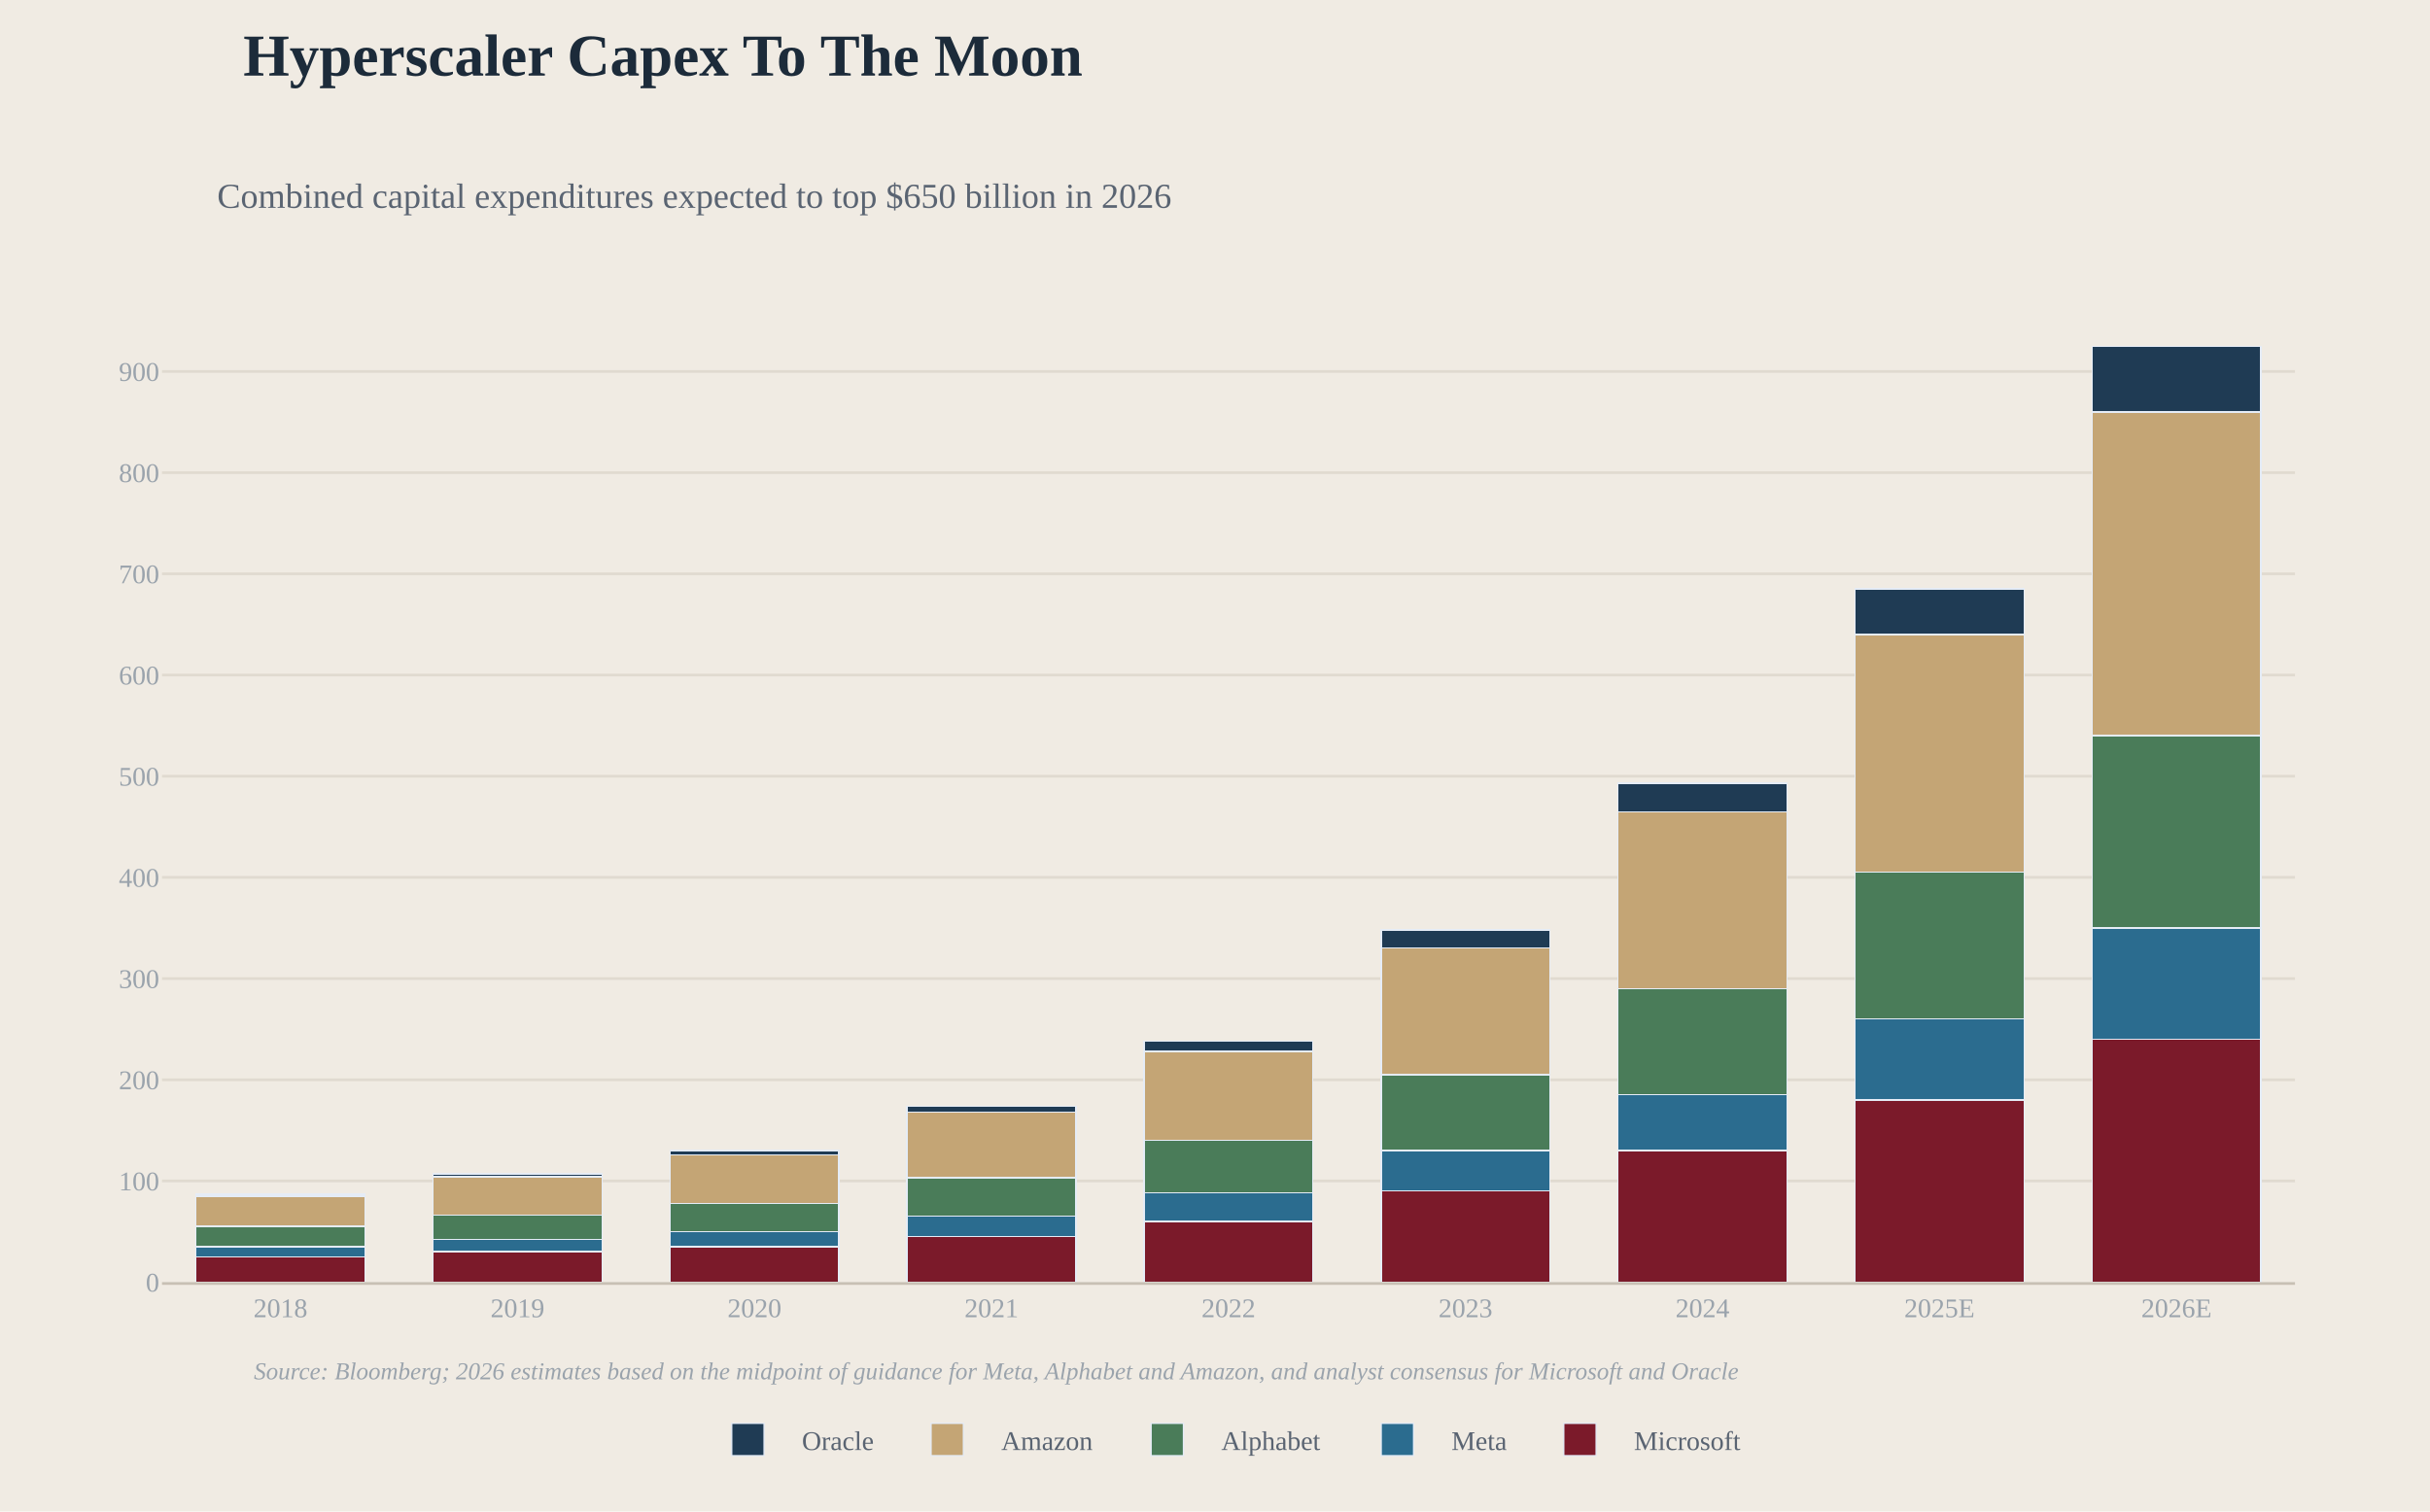
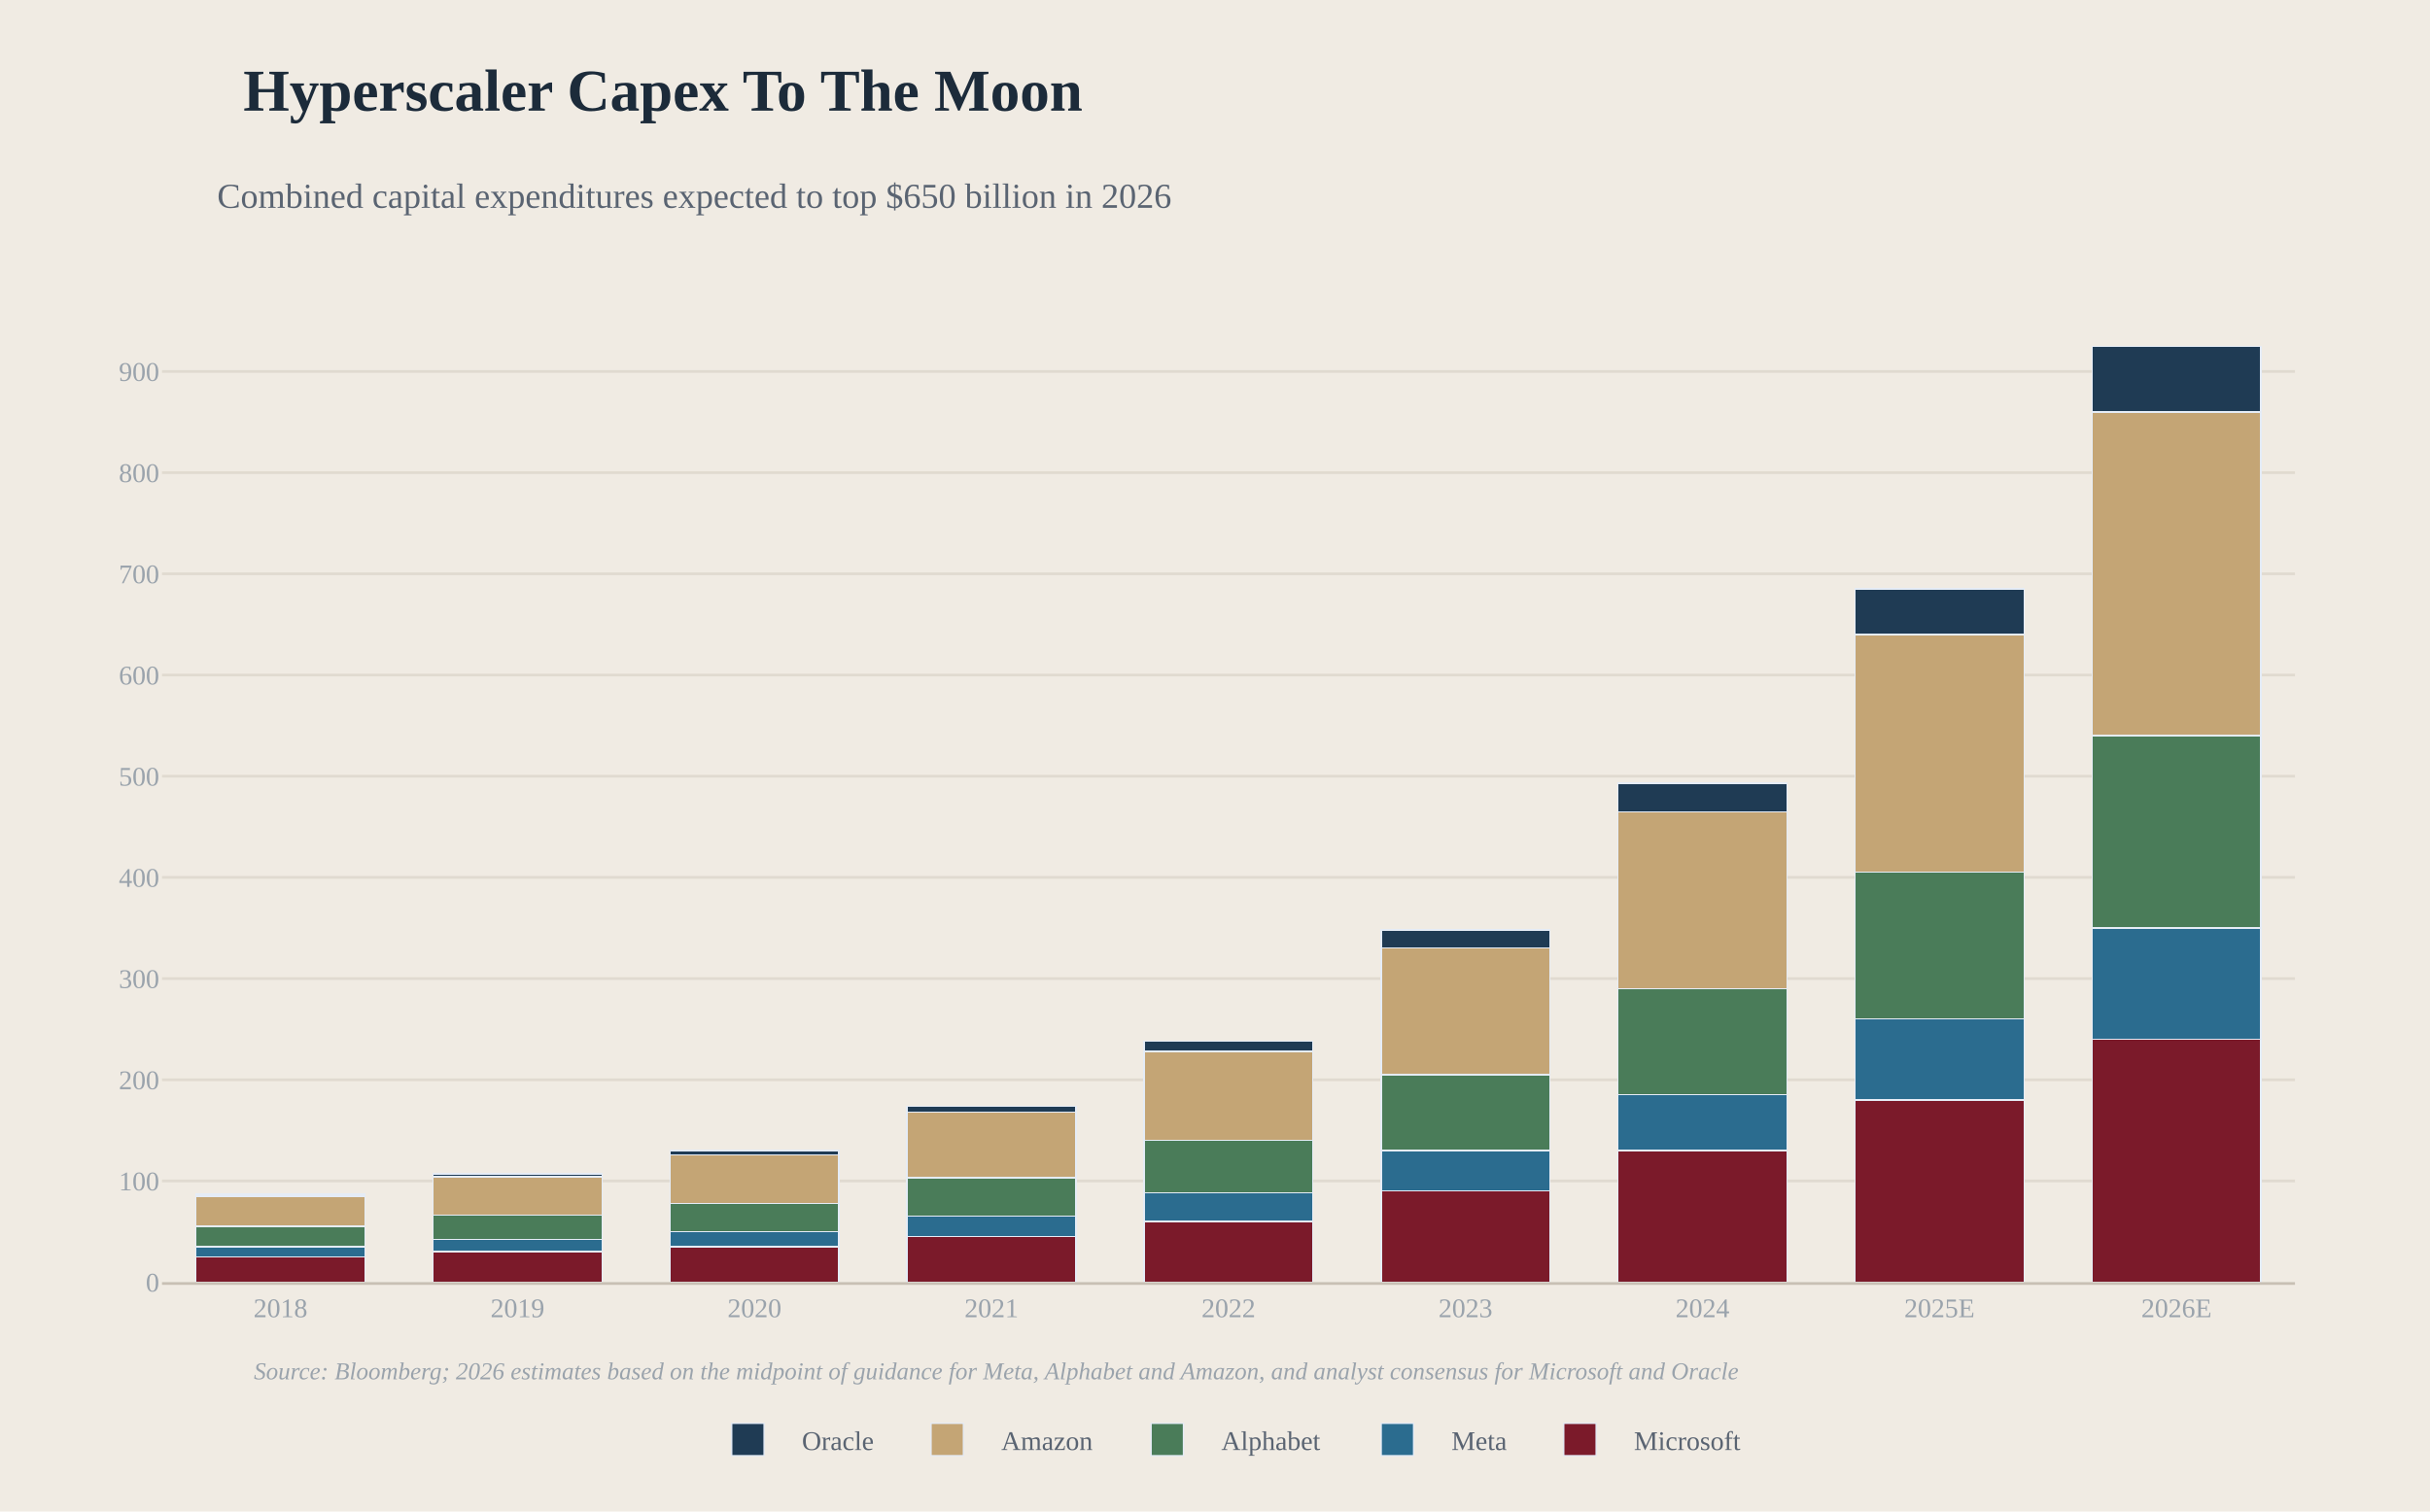
<svg xmlns="http://www.w3.org/2000/svg" class="main-svg" width="900" height="560" style="" viewBox="0 0 900 560">
  <rect x="0" y="0" width="900" height="560" style="fill: rgb(240, 235, 227); fill-opacity: 1;" />
-   <defs id="defs-947d72">
+   <defs id="defs-290e35">
    <g class="clips">
-       <clipPath id="clip947d72xyplot" class="plotclip">
+       <clipPath id="clip290e35xyplot" class="plotclip">
        <rect width="790" height="365" />
      </clipPath>
-       <clipPath class="axesclip" id="clip947d72x">
+       <clipPath class="axesclip" id="clip290e35x">
        <rect x="60" y="0" width="790" height="560" />
      </clipPath>
-       <clipPath class="axesclip" id="clip947d72y">
+       <clipPath class="axesclip" id="clip290e35y">
        <rect x="0" y="110" width="900" height="365" />
      </clipPath>
-       <clipPath class="axesclip" id="clip947d72xy">
+       <clipPath class="axesclip" id="clip290e35xy">
        <rect x="60" y="110" width="790" height="365" />
      </clipPath>
    </g>
    <g class="gradients" />
    <g class="patterns" />
  </defs>
  <g class="bglayer" />
  <g class="layer-below">
    <g class="imagelayer" />
    <g class="shapelayer" />
  </g>
  <g class="cartesianlayer">
    <g class="subplot xy">
      <g class="layer-subplot">
        <g class="shapelayer" />
        <g class="imagelayer" />
      </g>
      <g class="minor-gridlayer">
        <g class="x" />
        <g class="y" />
      </g>
      <g class="gridlayer">
        <g class="x" />
        <g class="y">
          <path class="ygrid crisp" transform="translate(0,437.51)" d="M60,0h790" style="stroke: rgb(224, 218, 208); stroke-opacity: 1; stroke-width: 1px;" />
          <path class="ygrid crisp" transform="translate(0,400.03)" d="M60,0h790" style="stroke: rgb(224, 218, 208); stroke-opacity: 1; stroke-width: 1px;" />
          <path class="ygrid crisp" transform="translate(0,362.54)" d="M60,0h790" style="stroke: rgb(224, 218, 208); stroke-opacity: 1; stroke-width: 1px;" />
          <path class="ygrid crisp" transform="translate(0,325.05)" d="M60,0h790" style="stroke: rgb(224, 218, 208); stroke-opacity: 1; stroke-width: 1px;" />
          <path class="ygrid crisp" transform="translate(0,287.57)" d="M60,0h790" style="stroke: rgb(224, 218, 208); stroke-opacity: 1; stroke-width: 1px;" />
          <path class="ygrid crisp" transform="translate(0,250.08)" d="M60,0h790" style="stroke: rgb(224, 218, 208); stroke-opacity: 1; stroke-width: 1px;" />
          <path class="ygrid crisp" transform="translate(0,212.59)" d="M60,0h790" style="stroke: rgb(224, 218, 208); stroke-opacity: 1; stroke-width: 1px;" />
          <path class="ygrid crisp" transform="translate(0,175.11)" d="M60,0h790" style="stroke: rgb(224, 218, 208); stroke-opacity: 1; stroke-width: 1px;" />
          <path class="ygrid crisp" transform="translate(0,137.62)" d="M60,0h790" style="stroke: rgb(224, 218, 208); stroke-opacity: 1; stroke-width: 1px;" />
        </g>
      </g>
      <g class="zerolinelayer" />
      <g class="layer-between">
        <g class="shapelayer" />
        <g class="imagelayer" />
      </g>
      <path class="xlines-below" />
      <path class="ylines-below" />
      <g class="overlines-below" />
      <g class="xaxislayer-below" />
      <g class="yaxislayer-below" />
      <g class="overaxes-below" />
      <g class="overplot">
        <g class="xy" transform="translate(60,110)">
          <g class="barlayer mlayer">
            <g class="trace bars" shape-rendering="crispEdges" style="opacity: 1;">
              <g class="points">
                <g class="point">
-                   <path d="M12.62,365V355.63H75.16V365Z" clip-path="url(#clip947d72xyplot)" style="vector-effect: none; opacity: 1; stroke-width: 0.5px; fill: rgb(123, 26, 42); fill-opacity: 1; stroke: rgb(229, 236, 246); stroke-opacity: 1;" />
-                 </g>
-                 <g class="point">
-                   <path d="M100.4,365V353.75H162.94V365Z" clip-path="url(#clip947d72xyplot)" style="vector-effect: none; opacity: 1; stroke-width: 0.5px; fill: rgb(123, 26, 42); fill-opacity: 1; stroke: rgb(229, 236, 246); stroke-opacity: 1;" />
-                 </g>
-                 <g class="point">
-                   <path d="M188.17,365V351.88H250.72V365Z" clip-path="url(#clip947d72xyplot)" style="vector-effect: none; opacity: 1; stroke-width: 0.5px; fill: rgb(123, 26, 42); fill-opacity: 1; stroke: rgb(229, 236, 246); stroke-opacity: 1;" />
-                 </g>
-                 <g class="point">
-                   <path d="M275.95,365V348.13H338.49V365Z" clip-path="url(#clip947d72xyplot)" style="vector-effect: none; opacity: 1; stroke-width: 0.5px; fill: rgb(123, 26, 42); fill-opacity: 1; stroke: rgb(229, 236, 246); stroke-opacity: 1;" />
-                 </g>
-                 <g class="point">
-                   <path d="M363.73,365V342.51H426.27V365Z" clip-path="url(#clip947d72xyplot)" style="vector-effect: none; opacity: 1; stroke-width: 0.5px; fill: rgb(123, 26, 42); fill-opacity: 1; stroke: rgb(229, 236, 246); stroke-opacity: 1;" />
-                 </g>
-                 <g class="point">
-                   <path d="M451.51,365V331.26H514.05V365Z" clip-path="url(#clip947d72xyplot)" style="vector-effect: none; opacity: 1; stroke-width: 0.5px; fill: rgb(123, 26, 42); fill-opacity: 1; stroke: rgb(229, 236, 246); stroke-opacity: 1;" />
-                 </g>
-                 <g class="point">
-                   <path d="M539.28,365V316.27H601.83V365Z" clip-path="url(#clip947d72xyplot)" style="vector-effect: none; opacity: 1; stroke-width: 0.5px; fill: rgb(123, 26, 42); fill-opacity: 1; stroke: rgb(229, 236, 246); stroke-opacity: 1;" />
-                 </g>
-                 <g class="point">
-                   <path d="M627.06,365V297.52H689.6V365Z" clip-path="url(#clip947d72xyplot)" style="vector-effect: none; opacity: 1; stroke-width: 0.5px; fill: rgb(123, 26, 42); fill-opacity: 1; stroke: rgb(229, 236, 246); stroke-opacity: 1;" />
-                 </g>
-                 <g class="point">
-                   <path d="M714.84,365V275.03H777.38V365Z" clip-path="url(#clip947d72xyplot)" style="vector-effect: none; opacity: 1; stroke-width: 0.5px; fill: rgb(123, 26, 42); fill-opacity: 1; stroke: rgb(229, 236, 246); stroke-opacity: 1;" />
+                   <path d="M12.62,365V355.63H75.16V365Z" clip-path="url(#clip290e35xyplot)" style="vector-effect: none; opacity: 1; stroke-width: 0.5px; fill: rgb(123, 26, 42); fill-opacity: 1; stroke: rgb(229, 236, 246); stroke-opacity: 1;" />
+                 </g>
+                 <g class="point">
+                   <path d="M100.4,365V353.75H162.94V365Z" clip-path="url(#clip290e35xyplot)" style="vector-effect: none; opacity: 1; stroke-width: 0.5px; fill: rgb(123, 26, 42); fill-opacity: 1; stroke: rgb(229, 236, 246); stroke-opacity: 1;" />
+                 </g>
+                 <g class="point">
+                   <path d="M188.17,365V351.88H250.72V365Z" clip-path="url(#clip290e35xyplot)" style="vector-effect: none; opacity: 1; stroke-width: 0.5px; fill: rgb(123, 26, 42); fill-opacity: 1; stroke: rgb(229, 236, 246); stroke-opacity: 1;" />
+                 </g>
+                 <g class="point">
+                   <path d="M275.95,365V348.13H338.49V365Z" clip-path="url(#clip290e35xyplot)" style="vector-effect: none; opacity: 1; stroke-width: 0.5px; fill: rgb(123, 26, 42); fill-opacity: 1; stroke: rgb(229, 236, 246); stroke-opacity: 1;" />
+                 </g>
+                 <g class="point">
+                   <path d="M363.73,365V342.51H426.27V365Z" clip-path="url(#clip290e35xyplot)" style="vector-effect: none; opacity: 1; stroke-width: 0.5px; fill: rgb(123, 26, 42); fill-opacity: 1; stroke: rgb(229, 236, 246); stroke-opacity: 1;" />
+                 </g>
+                 <g class="point">
+                   <path d="M451.51,365V331.26H514.05V365Z" clip-path="url(#clip290e35xyplot)" style="vector-effect: none; opacity: 1; stroke-width: 0.5px; fill: rgb(123, 26, 42); fill-opacity: 1; stroke: rgb(229, 236, 246); stroke-opacity: 1;" />
+                 </g>
+                 <g class="point">
+                   <path d="M539.28,365V316.27H601.83V365Z" clip-path="url(#clip290e35xyplot)" style="vector-effect: none; opacity: 1; stroke-width: 0.5px; fill: rgb(123, 26, 42); fill-opacity: 1; stroke: rgb(229, 236, 246); stroke-opacity: 1;" />
+                 </g>
+                 <g class="point">
+                   <path d="M627.06,365V297.52H689.6V365Z" clip-path="url(#clip290e35xyplot)" style="vector-effect: none; opacity: 1; stroke-width: 0.5px; fill: rgb(123, 26, 42); fill-opacity: 1; stroke: rgb(229, 236, 246); stroke-opacity: 1;" />
+                 </g>
+                 <g class="point">
+                   <path d="M714.84,365V275.03H777.38V365Z" clip-path="url(#clip290e35xyplot)" style="vector-effect: none; opacity: 1; stroke-width: 0.5px; fill: rgb(123, 26, 42); fill-opacity: 1; stroke: rgb(229, 236, 246); stroke-opacity: 1;" />
                </g>
              </g>
            </g>
            <g class="trace bars" shape-rendering="crispEdges" style="opacity: 1;">
              <g class="points">
                <g class="point">
-                   <path d="M12.62,355.63V351.88H75.16V355.63Z" clip-path="url(#clip947d72xyplot)" style="vector-effect: none; opacity: 1; stroke-width: 0.5px; fill: rgb(43, 108, 143); fill-opacity: 1; stroke: rgb(229, 236, 246); stroke-opacity: 1;" />
-                 </g>
-                 <g class="point">
-                   <path d="M100.4,353.75V349.26H162.94V353.75Z" clip-path="url(#clip947d72xyplot)" style="vector-effect: none; opacity: 1; stroke-width: 0.5px; fill: rgb(43, 108, 143); fill-opacity: 1; stroke: rgb(229, 236, 246); stroke-opacity: 1;" />
-                 </g>
-                 <g class="point">
-                   <path d="M188.17,351.88V346.26H250.72V351.88Z" clip-path="url(#clip947d72xyplot)" style="vector-effect: none; opacity: 1; stroke-width: 0.5px; fill: rgb(43, 108, 143); fill-opacity: 1; stroke: rgb(229, 236, 246); stroke-opacity: 1;" />
-                 </g>
-                 <g class="point">
-                   <path d="M275.95,348.13V340.63H338.49V348.13Z" clip-path="url(#clip947d72xyplot)" style="vector-effect: none; opacity: 1; stroke-width: 0.5px; fill: rgb(43, 108, 143); fill-opacity: 1; stroke: rgb(229, 236, 246); stroke-opacity: 1;" />
-                 </g>
-                 <g class="point">
-                   <path d="M363.73,342.51V332.01H426.27V342.51Z" clip-path="url(#clip947d72xyplot)" style="vector-effect: none; opacity: 1; stroke-width: 0.5px; fill: rgb(43, 108, 143); fill-opacity: 1; stroke: rgb(229, 236, 246); stroke-opacity: 1;" />
-                 </g>
-                 <g class="point">
-                   <path d="M451.51,331.26V316.27H514.05V331.26Z" clip-path="url(#clip947d72xyplot)" style="vector-effect: none; opacity: 1; stroke-width: 0.5px; fill: rgb(43, 108, 143); fill-opacity: 1; stroke: rgb(229, 236, 246); stroke-opacity: 1;" />
-                 </g>
-                 <g class="point">
-                   <path d="M539.28,316.27V295.65H601.83V316.27Z" clip-path="url(#clip947d72xyplot)" style="vector-effect: none; opacity: 1; stroke-width: 0.5px; fill: rgb(43, 108, 143); fill-opacity: 1; stroke: rgb(229, 236, 246); stroke-opacity: 1;" />
-                 </g>
-                 <g class="point">
-                   <path d="M627.06,297.52V267.54H689.6V297.52Z" clip-path="url(#clip947d72xyplot)" style="vector-effect: none; opacity: 1; stroke-width: 0.5px; fill: rgb(43, 108, 143); fill-opacity: 1; stroke: rgb(229, 236, 246); stroke-opacity: 1;" />
-                 </g>
-                 <g class="point">
-                   <path d="M714.84,275.03V233.8H777.38V275.03Z" clip-path="url(#clip947d72xyplot)" style="vector-effect: none; opacity: 1; stroke-width: 0.5px; fill: rgb(43, 108, 143); fill-opacity: 1; stroke: rgb(229, 236, 246); stroke-opacity: 1;" />
+                   <path d="M12.62,355.63V351.88H75.16V355.63Z" clip-path="url(#clip290e35xyplot)" style="vector-effect: none; opacity: 1; stroke-width: 0.5px; fill: rgb(43, 108, 143); fill-opacity: 1; stroke: rgb(229, 236, 246); stroke-opacity: 1;" />
+                 </g>
+                 <g class="point">
+                   <path d="M100.4,353.75V349.26H162.94V353.75Z" clip-path="url(#clip290e35xyplot)" style="vector-effect: none; opacity: 1; stroke-width: 0.5px; fill: rgb(43, 108, 143); fill-opacity: 1; stroke: rgb(229, 236, 246); stroke-opacity: 1;" />
+                 </g>
+                 <g class="point">
+                   <path d="M188.17,351.88V346.26H250.72V351.88Z" clip-path="url(#clip290e35xyplot)" style="vector-effect: none; opacity: 1; stroke-width: 0.5px; fill: rgb(43, 108, 143); fill-opacity: 1; stroke: rgb(229, 236, 246); stroke-opacity: 1;" />
+                 </g>
+                 <g class="point">
+                   <path d="M275.95,348.13V340.63H338.49V348.13Z" clip-path="url(#clip290e35xyplot)" style="vector-effect: none; opacity: 1; stroke-width: 0.5px; fill: rgb(43, 108, 143); fill-opacity: 1; stroke: rgb(229, 236, 246); stroke-opacity: 1;" />
+                 </g>
+                 <g class="point">
+                   <path d="M363.73,342.51V332.01H426.27V342.51Z" clip-path="url(#clip290e35xyplot)" style="vector-effect: none; opacity: 1; stroke-width: 0.5px; fill: rgb(43, 108, 143); fill-opacity: 1; stroke: rgb(229, 236, 246); stroke-opacity: 1;" />
+                 </g>
+                 <g class="point">
+                   <path d="M451.51,331.26V316.27H514.05V331.26Z" clip-path="url(#clip290e35xyplot)" style="vector-effect: none; opacity: 1; stroke-width: 0.5px; fill: rgb(43, 108, 143); fill-opacity: 1; stroke: rgb(229, 236, 246); stroke-opacity: 1;" />
+                 </g>
+                 <g class="point">
+                   <path d="M539.28,316.27V295.65H601.83V316.27Z" clip-path="url(#clip290e35xyplot)" style="vector-effect: none; opacity: 1; stroke-width: 0.5px; fill: rgb(43, 108, 143); fill-opacity: 1; stroke: rgb(229, 236, 246); stroke-opacity: 1;" />
+                 </g>
+                 <g class="point">
+                   <path d="M627.06,297.52V267.54H689.6V297.52Z" clip-path="url(#clip290e35xyplot)" style="vector-effect: none; opacity: 1; stroke-width: 0.5px; fill: rgb(43, 108, 143); fill-opacity: 1; stroke: rgb(229, 236, 246); stroke-opacity: 1;" />
+                 </g>
+                 <g class="point">
+                   <path d="M714.84,275.03V233.8H777.38V275.03Z" clip-path="url(#clip290e35xyplot)" style="vector-effect: none; opacity: 1; stroke-width: 0.5px; fill: rgb(43, 108, 143); fill-opacity: 1; stroke: rgb(229, 236, 246); stroke-opacity: 1;" />
                </g>
              </g>
            </g>
            <g class="trace bars" shape-rendering="crispEdges" style="opacity: 1;">
              <g class="points">
                <g class="point">
-                   <path d="M12.62,351.88V344.38H75.16V351.88Z" clip-path="url(#clip947d72xyplot)" style="vector-effect: none; opacity: 1; stroke-width: 0.5px; fill: rgb(74, 124, 89); fill-opacity: 1; stroke: rgb(229, 236, 246); stroke-opacity: 1;" />
-                 </g>
-                 <g class="point">
-                   <path d="M100.4,349.26V340.26H162.94V349.26Z" clip-path="url(#clip947d72xyplot)" style="vector-effect: none; opacity: 1; stroke-width: 0.5px; fill: rgb(74, 124, 89); fill-opacity: 1; stroke: rgb(229, 236, 246); stroke-opacity: 1;" />
-                 </g>
-                 <g class="point">
-                   <path d="M188.17,346.26V335.76H250.72V346.26Z" clip-path="url(#clip947d72xyplot)" style="vector-effect: none; opacity: 1; stroke-width: 0.5px; fill: rgb(74, 124, 89); fill-opacity: 1; stroke: rgb(229, 236, 246); stroke-opacity: 1;" />
-                 </g>
-                 <g class="point">
-                   <path d="M275.95,340.63V326.39H338.49V340.63Z" clip-path="url(#clip947d72xyplot)" style="vector-effect: none; opacity: 1; stroke-width: 0.5px; fill: rgb(74, 124, 89); fill-opacity: 1; stroke: rgb(229, 236, 246); stroke-opacity: 1;" />
-                 </g>
-                 <g class="point">
-                   <path d="M363.73,332.01V312.52H426.27V332.01Z" clip-path="url(#clip947d72xyplot)" style="vector-effect: none; opacity: 1; stroke-width: 0.5px; fill: rgb(74, 124, 89); fill-opacity: 1; stroke: rgb(229, 236, 246); stroke-opacity: 1;" />
-                 </g>
-                 <g class="point">
-                   <path d="M451.51,316.27V288.15H514.05V316.27Z" clip-path="url(#clip947d72xyplot)" style="vector-effect: none; opacity: 1; stroke-width: 0.5px; fill: rgb(74, 124, 89); fill-opacity: 1; stroke: rgb(229, 236, 246); stroke-opacity: 1;" />
-                 </g>
-                 <g class="point">
-                   <path d="M539.28,295.65V256.29H601.83V295.65Z" clip-path="url(#clip947d72xyplot)" style="vector-effect: none; opacity: 1; stroke-width: 0.5px; fill: rgb(74, 124, 89); fill-opacity: 1; stroke: rgb(229, 236, 246); stroke-opacity: 1;" />
-                 </g>
-                 <g class="point">
-                   <path d="M627.06,267.54V213.18H689.6V267.54Z" clip-path="url(#clip947d72xyplot)" style="vector-effect: none; opacity: 1; stroke-width: 0.5px; fill: rgb(74, 124, 89); fill-opacity: 1; stroke: rgb(229, 236, 246); stroke-opacity: 1;" />
-                 </g>
-                 <g class="point">
-                   <path d="M714.84,233.8V162.57H777.38V233.8Z" clip-path="url(#clip947d72xyplot)" style="vector-effect: none; opacity: 1; stroke-width: 0.5px; fill: rgb(74, 124, 89); fill-opacity: 1; stroke: rgb(229, 236, 246); stroke-opacity: 1;" />
+                   <path d="M12.62,351.88V344.38H75.16V351.88Z" clip-path="url(#clip290e35xyplot)" style="vector-effect: none; opacity: 1; stroke-width: 0.5px; fill: rgb(74, 124, 89); fill-opacity: 1; stroke: rgb(229, 236, 246); stroke-opacity: 1;" />
+                 </g>
+                 <g class="point">
+                   <path d="M100.4,349.26V340.26H162.94V349.26Z" clip-path="url(#clip290e35xyplot)" style="vector-effect: none; opacity: 1; stroke-width: 0.5px; fill: rgb(74, 124, 89); fill-opacity: 1; stroke: rgb(229, 236, 246); stroke-opacity: 1;" />
+                 </g>
+                 <g class="point">
+                   <path d="M188.17,346.26V335.76H250.72V346.26Z" clip-path="url(#clip290e35xyplot)" style="vector-effect: none; opacity: 1; stroke-width: 0.5px; fill: rgb(74, 124, 89); fill-opacity: 1; stroke: rgb(229, 236, 246); stroke-opacity: 1;" />
+                 </g>
+                 <g class="point">
+                   <path d="M275.95,340.63V326.39H338.49V340.63Z" clip-path="url(#clip290e35xyplot)" style="vector-effect: none; opacity: 1; stroke-width: 0.5px; fill: rgb(74, 124, 89); fill-opacity: 1; stroke: rgb(229, 236, 246); stroke-opacity: 1;" />
+                 </g>
+                 <g class="point">
+                   <path d="M363.73,332.01V312.52H426.27V332.01Z" clip-path="url(#clip290e35xyplot)" style="vector-effect: none; opacity: 1; stroke-width: 0.5px; fill: rgb(74, 124, 89); fill-opacity: 1; stroke: rgb(229, 236, 246); stroke-opacity: 1;" />
+                 </g>
+                 <g class="point">
+                   <path d="M451.51,316.27V288.15H514.05V316.27Z" clip-path="url(#clip290e35xyplot)" style="vector-effect: none; opacity: 1; stroke-width: 0.5px; fill: rgb(74, 124, 89); fill-opacity: 1; stroke: rgb(229, 236, 246); stroke-opacity: 1;" />
+                 </g>
+                 <g class="point">
+                   <path d="M539.28,295.65V256.29H601.83V295.65Z" clip-path="url(#clip290e35xyplot)" style="vector-effect: none; opacity: 1; stroke-width: 0.5px; fill: rgb(74, 124, 89); fill-opacity: 1; stroke: rgb(229, 236, 246); stroke-opacity: 1;" />
+                 </g>
+                 <g class="point">
+                   <path d="M627.06,267.54V213.18H689.6V267.54Z" clip-path="url(#clip290e35xyplot)" style="vector-effect: none; opacity: 1; stroke-width: 0.5px; fill: rgb(74, 124, 89); fill-opacity: 1; stroke: rgb(229, 236, 246); stroke-opacity: 1;" />
+                 </g>
+                 <g class="point">
+                   <path d="M714.84,233.8V162.57H777.38V233.8Z" clip-path="url(#clip290e35xyplot)" style="vector-effect: none; opacity: 1; stroke-width: 0.5px; fill: rgb(74, 124, 89); fill-opacity: 1; stroke: rgb(229, 236, 246); stroke-opacity: 1;" />
                </g>
              </g>
            </g>
            <g class="trace bars" shape-rendering="crispEdges" style="opacity: 1;">
              <g class="points">
                <g class="point">
-                   <path d="M12.62,344.38V333.14H75.16V344.38Z" clip-path="url(#clip947d72xyplot)" style="vector-effect: none; opacity: 1; stroke-width: 0.5px; fill: rgb(196, 165, 117); fill-opacity: 1; stroke: rgb(229, 236, 246); stroke-opacity: 1;" />
-                 </g>
-                 <g class="point">
-                   <path d="M100.4,340.26V326.01H162.94V340.26Z" clip-path="url(#clip947d72xyplot)" style="vector-effect: none; opacity: 1; stroke-width: 0.5px; fill: rgb(196, 165, 117); fill-opacity: 1; stroke: rgb(229, 236, 246); stroke-opacity: 1;" />
-                 </g>
-                 <g class="point">
-                   <path d="M188.17,335.76V317.77H250.72V335.76Z" clip-path="url(#clip947d72xyplot)" style="vector-effect: none; opacity: 1; stroke-width: 0.5px; fill: rgb(196, 165, 117); fill-opacity: 1; stroke: rgb(229, 236, 246); stroke-opacity: 1;" />
-                 </g>
-                 <g class="point">
-                   <path d="M275.95,326.39V302.02H338.49V326.39Z" clip-path="url(#clip947d72xyplot)" style="vector-effect: none; opacity: 1; stroke-width: 0.5px; fill: rgb(196, 165, 117); fill-opacity: 1; stroke: rgb(229, 236, 246); stroke-opacity: 1;" />
-                 </g>
-                 <g class="point">
-                   <path d="M363.73,312.52V279.53H426.27V312.52Z" clip-path="url(#clip947d72xyplot)" style="vector-effect: none; opacity: 1; stroke-width: 0.5px; fill: rgb(196, 165, 117); fill-opacity: 1; stroke: rgb(229, 236, 246); stroke-opacity: 1;" />
-                 </g>
-                 <g class="point">
-                   <path d="M451.51,288.15V241.29H514.05V288.15Z" clip-path="url(#clip947d72xyplot)" style="vector-effect: none; opacity: 1; stroke-width: 0.5px; fill: rgb(196, 165, 117); fill-opacity: 1; stroke: rgb(229, 236, 246); stroke-opacity: 1;" />
-                 </g>
-                 <g class="point">
-                   <path d="M539.28,256.29V190.69H601.83V256.29Z" clip-path="url(#clip947d72xyplot)" style="vector-effect: none; opacity: 1; stroke-width: 0.5px; fill: rgb(196, 165, 117); fill-opacity: 1; stroke: rgb(229, 236, 246); stroke-opacity: 1;" />
-                 </g>
-                 <g class="point">
-                   <path d="M627.06,213.18V125.09H689.6V213.18Z" clip-path="url(#clip947d72xyplot)" style="vector-effect: none; opacity: 1; stroke-width: 0.5px; fill: rgb(196, 165, 117); fill-opacity: 1; stroke: rgb(229, 236, 246); stroke-opacity: 1;" />
-                 </g>
-                 <g class="point">
-                   <path d="M714.84,162.57V42.62H777.38V162.57Z" clip-path="url(#clip947d72xyplot)" style="vector-effect: none; opacity: 1; stroke-width: 0.5px; fill: rgb(196, 165, 117); fill-opacity: 1; stroke: rgb(229, 236, 246); stroke-opacity: 1;" />
+                   <path d="M12.62,344.38V333.14H75.16V344.38Z" clip-path="url(#clip290e35xyplot)" style="vector-effect: none; opacity: 1; stroke-width: 0.5px; fill: rgb(196, 165, 117); fill-opacity: 1; stroke: rgb(229, 236, 246); stroke-opacity: 1;" />
+                 </g>
+                 <g class="point">
+                   <path d="M100.4,340.26V326.01H162.94V340.26Z" clip-path="url(#clip290e35xyplot)" style="vector-effect: none; opacity: 1; stroke-width: 0.5px; fill: rgb(196, 165, 117); fill-opacity: 1; stroke: rgb(229, 236, 246); stroke-opacity: 1;" />
+                 </g>
+                 <g class="point">
+                   <path d="M188.17,335.76V317.77H250.72V335.76Z" clip-path="url(#clip290e35xyplot)" style="vector-effect: none; opacity: 1; stroke-width: 0.5px; fill: rgb(196, 165, 117); fill-opacity: 1; stroke: rgb(229, 236, 246); stroke-opacity: 1;" />
+                 </g>
+                 <g class="point">
+                   <path d="M275.95,326.39V302.02H338.49V326.39Z" clip-path="url(#clip290e35xyplot)" style="vector-effect: none; opacity: 1; stroke-width: 0.5px; fill: rgb(196, 165, 117); fill-opacity: 1; stroke: rgb(229, 236, 246); stroke-opacity: 1;" />
+                 </g>
+                 <g class="point">
+                   <path d="M363.73,312.52V279.53H426.27V312.52Z" clip-path="url(#clip290e35xyplot)" style="vector-effect: none; opacity: 1; stroke-width: 0.5px; fill: rgb(196, 165, 117); fill-opacity: 1; stroke: rgb(229, 236, 246); stroke-opacity: 1;" />
+                 </g>
+                 <g class="point">
+                   <path d="M451.51,288.15V241.29H514.05V288.15Z" clip-path="url(#clip290e35xyplot)" style="vector-effect: none; opacity: 1; stroke-width: 0.5px; fill: rgb(196, 165, 117); fill-opacity: 1; stroke: rgb(229, 236, 246); stroke-opacity: 1;" />
+                 </g>
+                 <g class="point">
+                   <path d="M539.28,256.29V190.69H601.83V256.29Z" clip-path="url(#clip290e35xyplot)" style="vector-effect: none; opacity: 1; stroke-width: 0.5px; fill: rgb(196, 165, 117); fill-opacity: 1; stroke: rgb(229, 236, 246); stroke-opacity: 1;" />
+                 </g>
+                 <g class="point">
+                   <path d="M627.06,213.18V125.09H689.6V213.18Z" clip-path="url(#clip290e35xyplot)" style="vector-effect: none; opacity: 1; stroke-width: 0.5px; fill: rgb(196, 165, 117); fill-opacity: 1; stroke: rgb(229, 236, 246); stroke-opacity: 1;" />
+                 </g>
+                 <g class="point">
+                   <path d="M714.84,162.57V42.62H777.38V162.57Z" clip-path="url(#clip290e35xyplot)" style="vector-effect: none; opacity: 1; stroke-width: 0.5px; fill: rgb(196, 165, 117); fill-opacity: 1; stroke: rgb(229, 236, 246); stroke-opacity: 1;" />
                </g>
              </g>
            </g>
            <g class="trace bars" shape-rendering="crispEdges" style="opacity: 1;">
              <g class="points">
                <g class="point">
-                   <path d="M12.62,333.14V332.39H75.16V333.14Z" clip-path="url(#clip947d72xyplot)" style="vector-effect: none; opacity: 1; stroke-width: 0.5px; fill: rgb(31, 59, 84); fill-opacity: 1; stroke: rgb(229, 236, 246); stroke-opacity: 1;" />
-                 </g>
-                 <g class="point">
-                   <path d="M100.4,326.01V324.89H162.94V326.01Z" clip-path="url(#clip947d72xyplot)" style="vector-effect: none; opacity: 1; stroke-width: 0.5px; fill: rgb(31, 59, 84); fill-opacity: 1; stroke: rgb(229, 236, 246); stroke-opacity: 1;" />
-                 </g>
-                 <g class="point">
-                   <path d="M188.17,317.77V316.27H250.72V317.77Z" clip-path="url(#clip947d72xyplot)" style="vector-effect: none; opacity: 1; stroke-width: 0.5px; fill: rgb(31, 59, 84); fill-opacity: 1; stroke: rgb(229, 236, 246); stroke-opacity: 1;" />
-                 </g>
-                 <g class="point">
-                   <path d="M275.95,302.02V299.77H338.49V302.02Z" clip-path="url(#clip947d72xyplot)" style="vector-effect: none; opacity: 1; stroke-width: 0.5px; fill: rgb(31, 59, 84); fill-opacity: 1; stroke: rgb(229, 236, 246); stroke-opacity: 1;" />
-                 </g>
-                 <g class="point">
-                   <path d="M363.73,279.53V275.78H426.27V279.53Z" clip-path="url(#clip947d72xyplot)" style="vector-effect: none; opacity: 1; stroke-width: 0.5px; fill: rgb(31, 59, 84); fill-opacity: 1; stroke: rgb(229, 236, 246); stroke-opacity: 1;" />
-                 </g>
-                 <g class="point">
-                   <path d="M451.51,241.29V234.55H514.05V241.29Z" clip-path="url(#clip947d72xyplot)" style="vector-effect: none; opacity: 1; stroke-width: 0.5px; fill: rgb(31, 59, 84); fill-opacity: 1; stroke: rgb(229, 236, 246); stroke-opacity: 1;" />
-                 </g>
-                 <g class="point">
-                   <path d="M539.28,190.69V180.19H601.83V190.69Z" clip-path="url(#clip947d72xyplot)" style="vector-effect: none; opacity: 1; stroke-width: 0.5px; fill: rgb(31, 59, 84); fill-opacity: 1; stroke: rgb(229, 236, 246); stroke-opacity: 1;" />
-                 </g>
-                 <g class="point">
-                   <path d="M627.06,125.09V108.22H689.6V125.09Z" clip-path="url(#clip947d72xyplot)" style="vector-effect: none; opacity: 1; stroke-width: 0.5px; fill: rgb(31, 59, 84); fill-opacity: 1; stroke: rgb(229, 236, 246); stroke-opacity: 1;" />
-                 </g>
-                 <g class="point">
-                   <path d="M714.84,42.62V18.25H777.38V42.62Z" clip-path="url(#clip947d72xyplot)" style="vector-effect: none; opacity: 1; stroke-width: 0.5px; fill: rgb(31, 59, 84); fill-opacity: 1; stroke: rgb(229, 236, 246); stroke-opacity: 1;" />
+                   <path d="M12.62,333.14V332.39H75.16V333.14Z" clip-path="url(#clip290e35xyplot)" style="vector-effect: none; opacity: 1; stroke-width: 0.5px; fill: rgb(31, 59, 84); fill-opacity: 1; stroke: rgb(229, 236, 246); stroke-opacity: 1;" />
+                 </g>
+                 <g class="point">
+                   <path d="M100.4,326.01V324.89H162.94V326.01Z" clip-path="url(#clip290e35xyplot)" style="vector-effect: none; opacity: 1; stroke-width: 0.5px; fill: rgb(31, 59, 84); fill-opacity: 1; stroke: rgb(229, 236, 246); stroke-opacity: 1;" />
+                 </g>
+                 <g class="point">
+                   <path d="M188.17,317.77V316.27H250.72V317.77Z" clip-path="url(#clip290e35xyplot)" style="vector-effect: none; opacity: 1; stroke-width: 0.5px; fill: rgb(31, 59, 84); fill-opacity: 1; stroke: rgb(229, 236, 246); stroke-opacity: 1;" />
+                 </g>
+                 <g class="point">
+                   <path d="M275.95,302.02V299.77H338.49V302.02Z" clip-path="url(#clip290e35xyplot)" style="vector-effect: none; opacity: 1; stroke-width: 0.5px; fill: rgb(31, 59, 84); fill-opacity: 1; stroke: rgb(229, 236, 246); stroke-opacity: 1;" />
+                 </g>
+                 <g class="point">
+                   <path d="M363.73,279.53V275.78H426.27V279.53Z" clip-path="url(#clip290e35xyplot)" style="vector-effect: none; opacity: 1; stroke-width: 0.5px; fill: rgb(31, 59, 84); fill-opacity: 1; stroke: rgb(229, 236, 246); stroke-opacity: 1;" />
+                 </g>
+                 <g class="point">
+                   <path d="M451.51,241.29V234.55H514.05V241.29Z" clip-path="url(#clip290e35xyplot)" style="vector-effect: none; opacity: 1; stroke-width: 0.5px; fill: rgb(31, 59, 84); fill-opacity: 1; stroke: rgb(229, 236, 246); stroke-opacity: 1;" />
+                 </g>
+                 <g class="point">
+                   <path d="M539.28,190.69V180.19H601.83V190.69Z" clip-path="url(#clip290e35xyplot)" style="vector-effect: none; opacity: 1; stroke-width: 0.5px; fill: rgb(31, 59, 84); fill-opacity: 1; stroke: rgb(229, 236, 246); stroke-opacity: 1;" />
+                 </g>
+                 <g class="point">
+                   <path d="M627.06,125.09V108.22H689.6V125.09Z" clip-path="url(#clip290e35xyplot)" style="vector-effect: none; opacity: 1; stroke-width: 0.5px; fill: rgb(31, 59, 84); fill-opacity: 1; stroke: rgb(229, 236, 246); stroke-opacity: 1;" />
+                 </g>
+                 <g class="point">
+                   <path d="M714.84,42.62V18.25H777.38V42.62Z" clip-path="url(#clip290e35xyplot)" style="vector-effect: none; opacity: 1; stroke-width: 0.5px; fill: rgb(31, 59, 84); fill-opacity: 1; stroke: rgb(229, 236, 246); stroke-opacity: 1;" />
                </g>
              </g>
            </g>
          </g>
        </g>
      </g>
      <g class="zerolinelayer-above" />
      <path class="xlines-above crisp" d="M60,475.5H850" style="fill: none; stroke-width: 1px; stroke: rgb(200, 192, 180); stroke-opacity: 1;" />
      <path class="ylines-above crisp" d="M0,0" style="fill: none;" />
      <g class="overlines-above" />
      <g class="xaxislayer-above">
        <g class="xtick">
          <text text-anchor="middle" x="0" y="488" transform="translate(103.89,0)" style="font-family: Georgia, 'Times New Roman', serif; font-size: 10px; fill: rgb(154, 163, 172); fill-opacity: 1; white-space: pre;">2018</text>
        </g>
        <g class="xtick">
          <text text-anchor="middle" x="0" y="488" transform="translate(191.67,0)" style="font-family: Georgia, 'Times New Roman', serif; font-size: 10px; fill: rgb(154, 163, 172); fill-opacity: 1; white-space: pre;">2019</text>
        </g>
        <g class="xtick">
          <text text-anchor="middle" x="0" y="488" transform="translate(279.44,0)" style="font-family: Georgia, 'Times New Roman', serif; font-size: 10px; fill: rgb(154, 163, 172); fill-opacity: 1; white-space: pre;">2020</text>
        </g>
        <g class="xtick">
          <text text-anchor="middle" x="0" y="488" transform="translate(367.22,0)" style="font-family: Georgia, 'Times New Roman', serif; font-size: 10px; fill: rgb(154, 163, 172); fill-opacity: 1; white-space: pre;">2021</text>
        </g>
        <g class="xtick">
          <text text-anchor="middle" x="0" y="488" transform="translate(455,0)" style="font-family: Georgia, 'Times New Roman', serif; font-size: 10px; fill: rgb(154, 163, 172); fill-opacity: 1; white-space: pre;">2022</text>
        </g>
        <g class="xtick">
          <text text-anchor="middle" x="0" y="488" transform="translate(542.78,0)" style="font-family: Georgia, 'Times New Roman', serif; font-size: 10px; fill: rgb(154, 163, 172); fill-opacity: 1; white-space: pre;">2023</text>
        </g>
        <g class="xtick">
          <text text-anchor="middle" x="0" y="488" transform="translate(630.56,0)" style="font-family: Georgia, 'Times New Roman', serif; font-size: 10px; fill: rgb(154, 163, 172); fill-opacity: 1; white-space: pre;">2024</text>
        </g>
        <g class="xtick">
          <text text-anchor="middle" x="0" y="488" transform="translate(718.33,0)" style="font-family: Georgia, 'Times New Roman', serif; font-size: 10px; fill: rgb(154, 163, 172); fill-opacity: 1; white-space: pre;">2025E</text>
        </g>
        <g class="xtick">
          <text text-anchor="middle" x="0" y="488" transform="translate(806.11,0)" style="font-family: Georgia, 'Times New Roman', serif; font-size: 10px; fill: rgb(154, 163, 172); fill-opacity: 1; white-space: pre;">2026E</text>
        </g>
      </g>
      <g class="yaxislayer-above">
        <g class="ytick">
          <text text-anchor="end" x="59" y="3.5" transform="translate(0,475)" style="font-family: Georgia, 'Times New Roman', serif; font-size: 10px; fill: rgb(154, 163, 172); fill-opacity: 1; white-space: pre;">0</text>
        </g>
        <g class="ytick">
          <text text-anchor="end" x="59" y="3.5" style="font-family: Georgia, 'Times New Roman', serif; font-size: 10px; fill: rgb(154, 163, 172); fill-opacity: 1; white-space: pre;" transform="translate(0,437.51)">100</text>
        </g>
        <g class="ytick">
          <text text-anchor="end" x="59" y="3.5" style="font-family: Georgia, 'Times New Roman', serif; font-size: 10px; fill: rgb(154, 163, 172); fill-opacity: 1; white-space: pre;" transform="translate(0,400.03)">200</text>
        </g>
        <g class="ytick">
          <text text-anchor="end" x="59" y="3.5" style="font-family: Georgia, 'Times New Roman', serif; font-size: 10px; fill: rgb(154, 163, 172); fill-opacity: 1; white-space: pre;" transform="translate(0,362.54)">300</text>
        </g>
        <g class="ytick">
          <text text-anchor="end" x="59" y="3.5" style="font-family: Georgia, 'Times New Roman', serif; font-size: 10px; fill: rgb(154, 163, 172); fill-opacity: 1; white-space: pre;" transform="translate(0,325.05)">400</text>
        </g>
        <g class="ytick">
          <text text-anchor="end" x="59" y="3.5" style="font-family: Georgia, 'Times New Roman', serif; font-size: 10px; fill: rgb(154, 163, 172); fill-opacity: 1; white-space: pre;" transform="translate(0,287.57)">500</text>
        </g>
        <g class="ytick">
          <text text-anchor="end" x="59" y="3.5" style="font-family: Georgia, 'Times New Roman', serif; font-size: 10px; fill: rgb(154, 163, 172); fill-opacity: 1; white-space: pre;" transform="translate(0,250.08)">600</text>
        </g>
        <g class="ytick">
          <text text-anchor="end" x="59" y="3.5" style="font-family: Georgia, 'Times New Roman', serif; font-size: 10px; fill: rgb(154, 163, 172); fill-opacity: 1; white-space: pre;" transform="translate(0,212.59)">700</text>
        </g>
        <g class="ytick">
          <text text-anchor="end" x="59" y="3.5" style="font-family: Georgia, 'Times New Roman', serif; font-size: 10px; fill: rgb(154, 163, 172); fill-opacity: 1; white-space: pre;" transform="translate(0,175.11)">800</text>
        </g>
        <g class="ytick">
          <text text-anchor="end" x="59" y="3.5" style="font-family: Georgia, 'Times New Roman', serif; font-size: 10px; fill: rgb(154, 163, 172); fill-opacity: 1; white-space: pre;" transform="translate(0,137.62)">900</text>
        </g>
      </g>
      <g class="overaxes-above" />
    </g>
  </g>
  <g class="polarlayer" />
  <g class="smithlayer" />
  <g class="ternarylayer" />
  <g class="geolayer" />
  <g class="funnelarealayer" />
  <g class="pielayer" />
  <g class="iciclelayer" />
  <g class="treemaplayer" />
  <g class="sunburstlayer" />
  <g class="glimages" />
-   <defs id="topdefs-947d72">
+   <defs id="topdefs-290e35">
    <g class="clips" />
-     <clipPath id="legend947d72">
+     <clipPath id="legend290e35">
      <rect width="396" height="29" x="0" y="0" />
    </clipPath>
  </defs>
  <g class="layer-above">
    <g class="imagelayer" />
    <g class="shapelayer" />
  </g>
  <g class="infolayer">
    <g class="legend" pointer-events="all" transform="translate(257,518.8)">
      <rect class="bg" shape-rendering="crispEdges" style="stroke: rgb(68, 68, 68); stroke-opacity: 1; fill: rgb(0, 0, 0); fill-opacity: 0; stroke-width: 0px;" width="396" height="29" x="0" y="0" />
-       <g class="scrollbox" transform="" clip-path="url(#legend947d72)">
+       <g class="scrollbox" transform="" clip-path="url(#legend290e35)">
        <g class="groups">
          <g class="traces" transform="translate(0,14.5)" style="opacity: 1;">
            <text class="legendtext" text-anchor="start" x="40" y="3.9" style="font-family: Georgia, 'Times New Roman', serif; font-size: 10px; fill: rgb(90, 100, 114); fill-opacity: 1; white-space: pre;">Oracle</text>
            <g class="layers" style="opacity: 1;">
              <g class="legendfill" />
              <g class="legendlines" />
              <g class="legendsymbols">
                <g class="legendpoints">
                  <path class="legendundefined" d="M6,6H-6V-6H6Z" transform="translate(20,0)" style="stroke-width: 0.5px; fill: rgb(31, 59, 84); fill-opacity: 1; stroke: rgb(229, 236, 246); stroke-opacity: 1;" />
                </g>
              </g>
            </g>
            <rect class="legendtoggle" x="0" y="-9.5" width="71.328" height="19" style="fill: rgb(0, 0, 0); fill-opacity: 0;" />
          </g>
          <g class="traces" transform="translate(73.82812,14.5)" style="opacity: 1;">
            <text class="legendtext" text-anchor="start" x="40" y="3.9" style="font-family: Georgia, 'Times New Roman', serif; font-size: 10px; fill: rgb(90, 100, 114); fill-opacity: 1; white-space: pre;">Amazon</text>
            <g class="layers" style="opacity: 1;">
              <g class="legendfill" />
              <g class="legendlines" />
              <g class="legendsymbols">
                <g class="legendpoints">
                  <path class="legendundefined" d="M6,6H-6V-6H6Z" transform="translate(20,0)" style="stroke-width: 0.5px; fill: rgb(196, 165, 117); fill-opacity: 1; stroke: rgb(229, 236, 246); stroke-opacity: 1;" />
                </g>
              </g>
            </g>
            <rect class="legendtoggle" x="0" y="-9.5" width="78.997" height="19" style="fill: rgb(0, 0, 0); fill-opacity: 0;" />
          </g>
          <g class="traces" transform="translate(155.3252,14.5)" style="opacity: 1;">
            <text class="legendtext" text-anchor="start" x="40" y="3.9" style="font-family: Georgia, 'Times New Roman', serif; font-size: 10px; fill: rgb(90, 100, 114); fill-opacity: 1; white-space: pre;">Alphabet</text>
            <g class="layers" style="opacity: 1;">
              <g class="legendfill" />
              <g class="legendlines" />
              <g class="legendsymbols">
                <g class="legendpoints">
                  <path class="legendundefined" d="M6,6H-6V-6H6Z" transform="translate(20,0)" style="stroke-width: 0.5px; fill: rgb(74, 124, 89); fill-opacity: 1; stroke: rgb(229, 236, 246); stroke-opacity: 1;" />
                </g>
              </g>
            </g>
            <rect class="legendtoggle" x="0" y="-9.5" width="82.731" height="19" style="fill: rgb(0, 0, 0); fill-opacity: 0;" />
          </g>
          <g class="traces" transform="translate(240.5566,14.5)" style="opacity: 1;">
            <text class="legendtext" text-anchor="start" x="40" y="3.9" style="font-family: Georgia, 'Times New Roman', serif; font-size: 10px; fill: rgb(90, 100, 114); fill-opacity: 1; white-space: pre;">Meta</text>
            <g class="layers" style="opacity: 1;">
              <g class="legendfill" />
              <g class="legendlines" />
              <g class="legendsymbols">
                <g class="legendpoints">
                  <path class="legendundefined" d="M6,6H-6V-6H6Z" transform="translate(20,0)" style="stroke-width: 0.5px; fill: rgb(43, 108, 143); fill-opacity: 1; stroke: rgb(229, 236, 246); stroke-opacity: 1;" />
                </g>
              </g>
            </g>
            <rect class="legendtoggle" x="0" y="-9.5" width="65.109" height="19" style="fill: rgb(0, 0, 0); fill-opacity: 0;" />
          </g>
          <g class="traces" transform="translate(308.166,14.5)" style="opacity: 1;">
            <text class="legendtext" text-anchor="start" x="40" y="3.9" style="font-family: Georgia, 'Times New Roman', serif; font-size: 10px; fill: rgb(90, 100, 114); fill-opacity: 1; white-space: pre;">Microsoft</text>
            <g class="layers" style="opacity: 1;">
              <g class="legendfill" />
              <g class="legendlines" />
              <g class="legendsymbols">
                <g class="legendpoints">
                  <path class="legendundefined" d="M6,6H-6V-6H6Z" transform="translate(20,0)" style="stroke-width: 0.5px; fill: rgb(123, 26, 42); fill-opacity: 1; stroke: rgb(229, 236, 246); stroke-opacity: 1;" />
                </g>
              </g>
            </g>
            <rect class="legendtoggle" x="0" y="-9.5" width="85.156" height="19" style="fill: rgb(0, 0, 0); fill-opacity: 0;" />
          </g>
        </g>
      </g>
      <rect class="scrollbar" rx="20" ry="3" width="0" height="0" style="fill: rgb(128, 139, 164); fill-opacity: 1;" x="0" y="0" />
    </g>
    <g class="g-gtitle" />
    <g class="g-xtitle" />
    <g class="g-ytitle" />
    <g class="annotation" data-index="0" style="opacity: 1;">
-       <g class="annotation-text-g" transform="rotate(0,245.5,20.5)">
-         <g class="cursor-pointer" transform="translate(60,6)">
+       <g class="annotation-text-g" transform="rotate(0,245.5,33.5)">
+         <g class="cursor-pointer" transform="translate(60,19)">
          <rect class="bg" x="0.5" y="0.5" width="370" height="28" style="stroke-width: 1px; stroke: rgb(0, 0, 0); stroke-opacity: 0; fill: rgb(0, 0, 0); fill-opacity: 0;" />
          <text class="annotation-text" text-anchor="middle" x="185.531" y="22" style="font-family: Georgia, 'Times New Roman', serif; font-size: 22px; fill: rgb(28, 43, 58); fill-opacity: 1; white-space: pre;">
            <tspan style="font-weight:bold">Hyperscaler Capex To The Moon</tspan>
          </text>
        </g>
      </g>
    </g>
    <g class="annotation" data-index="1" style="opacity: 1;">
      <g class="annotation-text-g" transform="rotate(0,257,72.5)">
        <g class="cursor-pointer" transform="translate(60,63)">
          <rect class="bg" x="0.5" y="0.5" width="393" height="18" style="stroke-width: 1px; stroke: rgb(0, 0, 0); stroke-opacity: 0; fill: rgb(0, 0, 0); fill-opacity: 0;" />
          <text class="annotation-text" text-anchor="middle" x="197.164" y="14" style="font-family: Georgia, 'Times New Roman', serif; font-size: 13px; fill: rgb(90, 100, 114); fill-opacity: 1; white-space: pre;">Combined capital expenditures expected to top $650 billion in 2026</text>
        </g>
      </g>
    </g>
    <g class="annotation" data-index="2" style="opacity: 1;">
      <g class="annotation-text-g" transform="rotate(0,369,508)">
        <g class="cursor-pointer" transform="translate(60,501)">
          <rect class="bg" x="0.5" y="0.5" width="617" height="13" style="stroke-width: 1px; stroke: rgb(0, 0, 0); stroke-opacity: 0; fill: rgb(0, 0, 0); fill-opacity: 0;" />
          <text class="annotation-text" text-anchor="middle" x="308.969" y="10" style="font-family: Georgia, 'Times New Roman', serif; font-size: 9px; fill: rgb(154, 163, 172); fill-opacity: 1; white-space: pre;">
            <tspan style="font-style:italic">Source: Bloomberg; 2026 estimates based on the midpoint of guidance for Meta, Alphabet and Amazon, and analyst consensus for Microsoft and Oracle</tspan>
          </text>
        </g>
      </g>
    </g>
  </g>
</svg>
